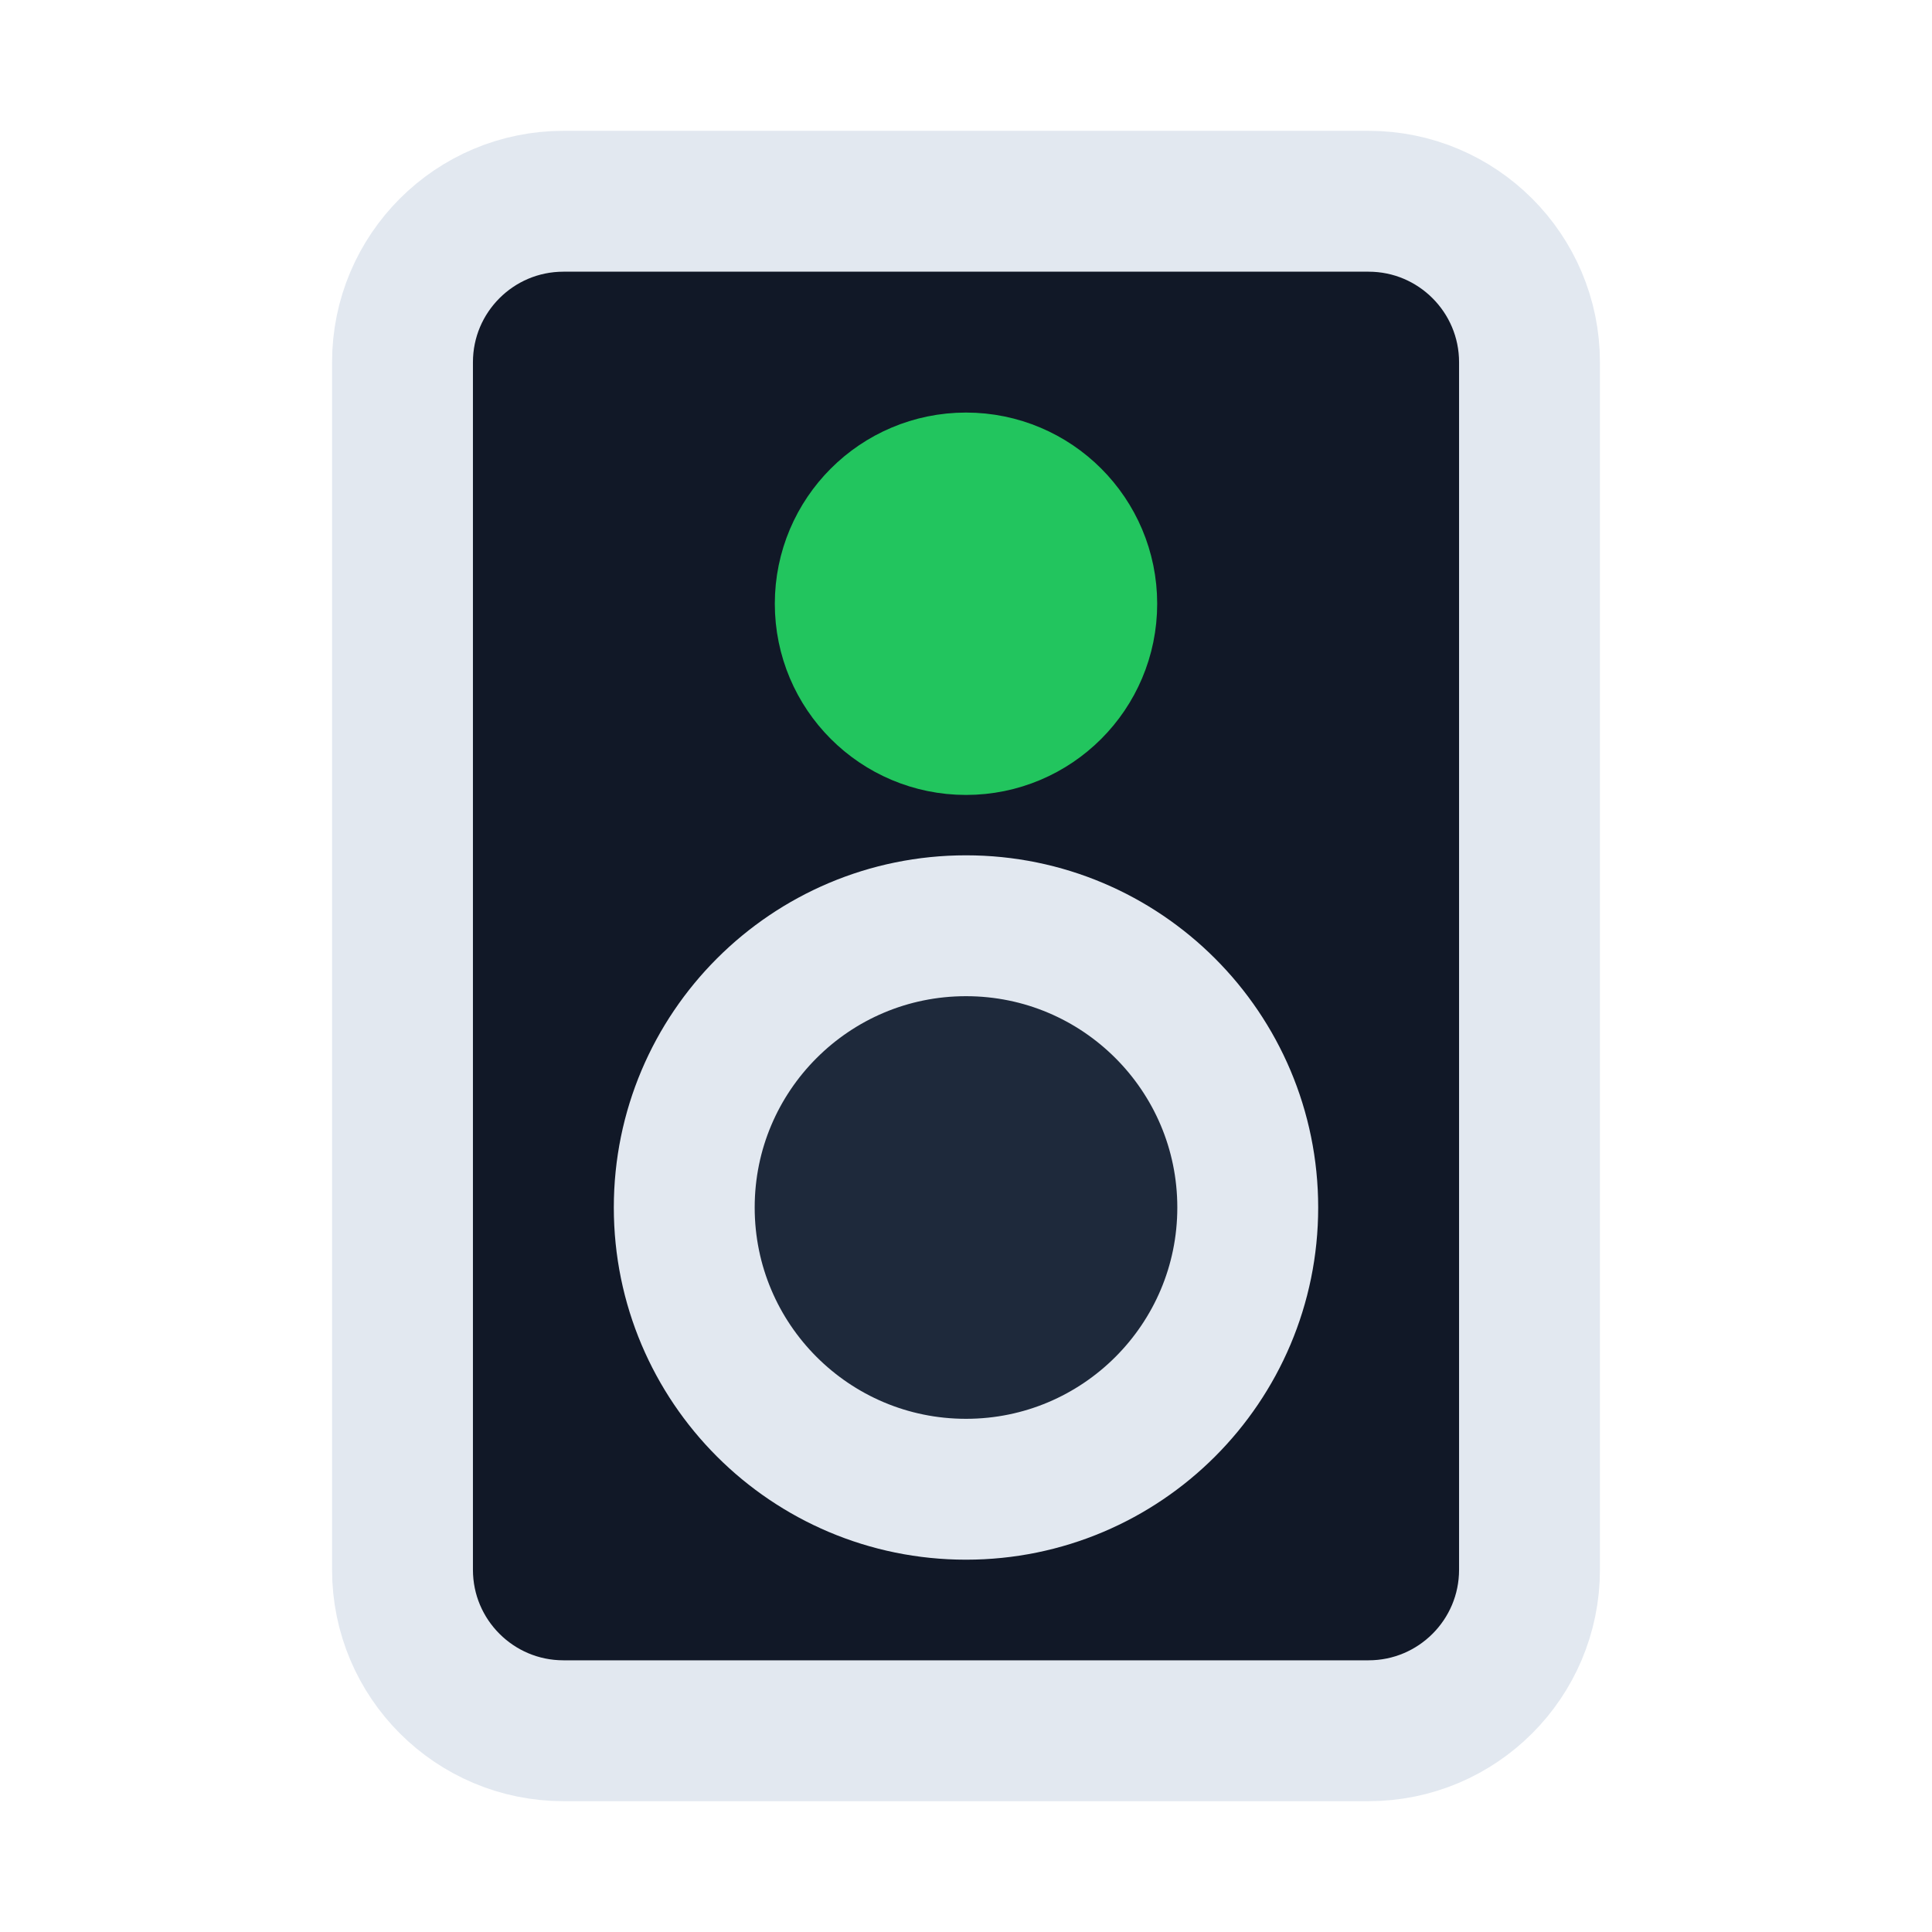
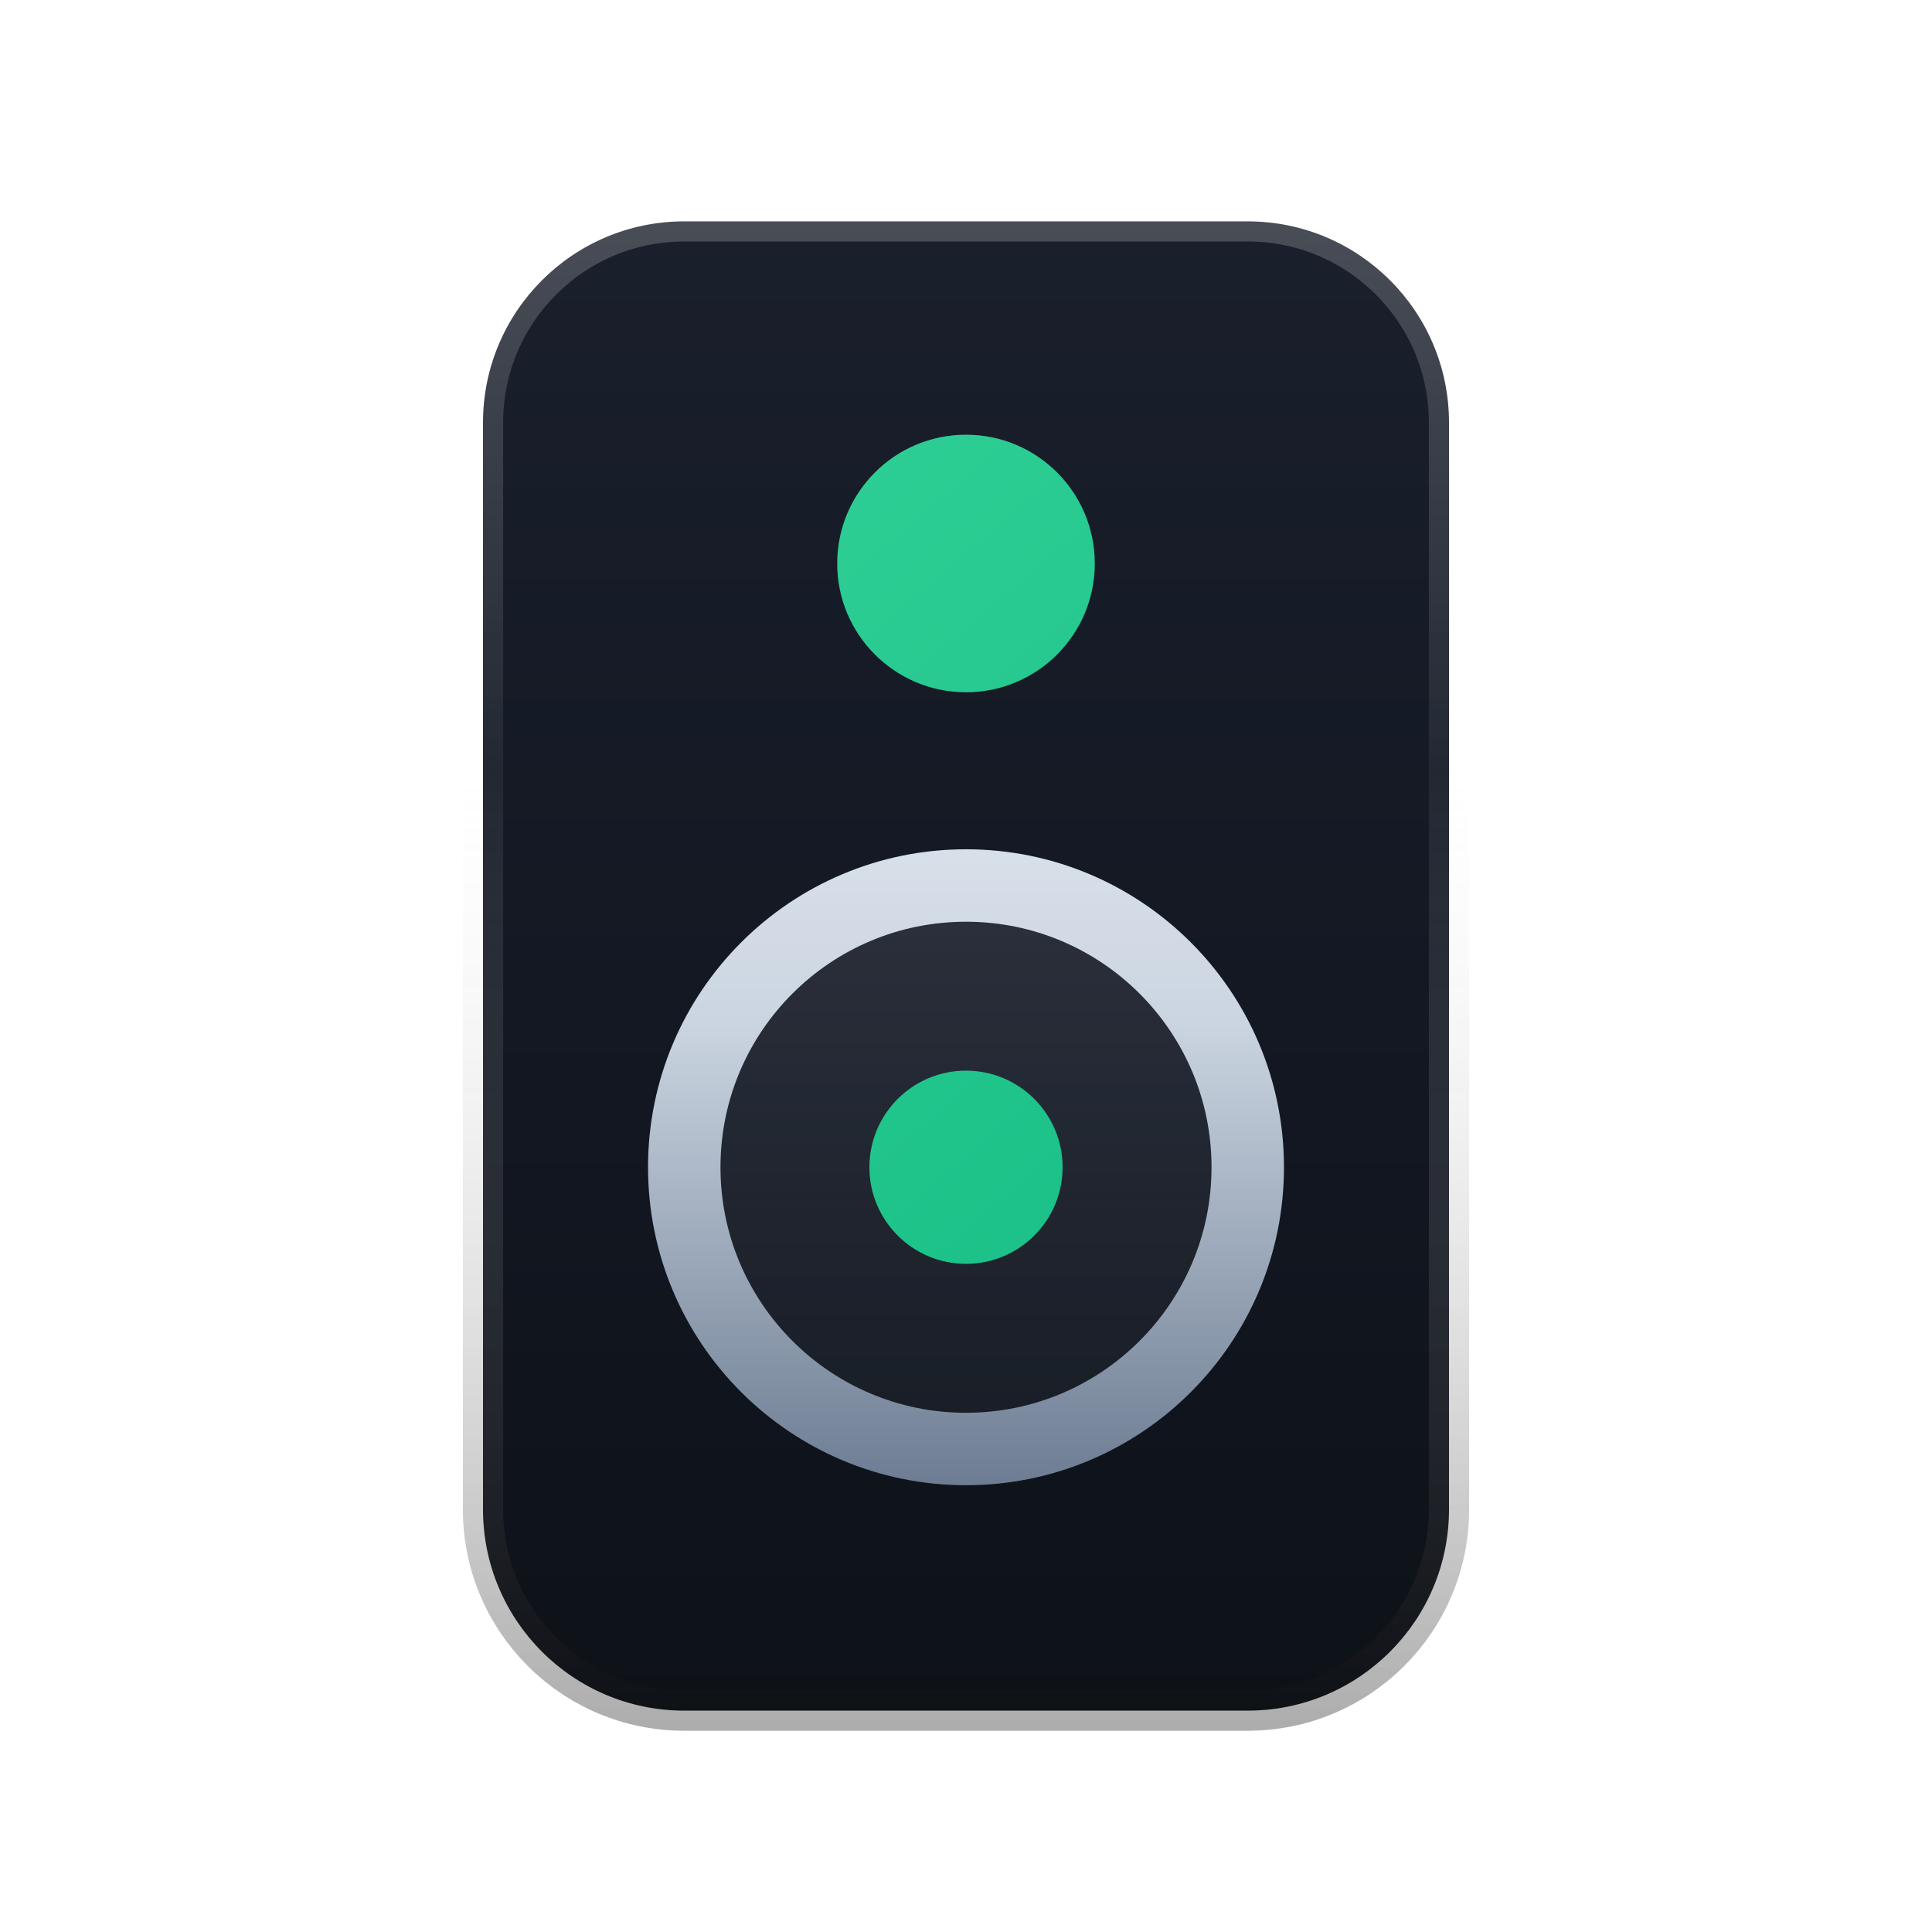
- <svg xmlns="http://www.w3.org/2000/svg" width="24" height="24" viewBox="0 0 24 24" fill="none" stroke-width="1.75" stroke-linecap="square" stroke-linejoin="miter">
-   <rect x="5" y="2.5" width="14" height="19" rx="2" fill="#111827" stroke="#E2E8F0" />
-   <circle cx="12" cy="7.5" r="1.5" fill="#22C55E" stroke="#22C55E" />
-   <circle cx="12" cy="15" r="3.5" fill="#1E293B" stroke="#E2E8F0" />
+ <svg xmlns="http://www.w3.org/2000/svg" width="48" height="48" viewBox="0 0 48 48" fill="none">
+   <defs>
+     <linearGradient id="squircleBg" x1="24" y1="4" x2="24" y2="44" gradientUnits="userSpaceOnUse">
+       <stop offset="0%" stop-color="#1A202C" />
+       <stop offset="52%" stop-color="#131823" />
+       <stop offset="100%" stop-color="#0D1117" />
+     </linearGradient>
+     <linearGradient id="topRim" x1="24" y1="4" x2="24" y2="44" gradientUnits="userSpaceOnUse">
+       <stop offset="0%" stop-color="#FFFFFF" stop-opacity="0.22" />
+       <stop offset="38%" stop-color="#FFFFFF" stop-opacity="0.06" />
+       <stop offset="100%" stop-color="#000000" stop-opacity="0.35" />
+     </linearGradient>
+     <linearGradient id="metalLight" x1="24" y1="10" x2="24" y2="38" gradientUnits="userSpaceOnUse">
+       <stop offset="0%" stop-color="#F8FAFC" />
+       <stop offset="55%" stop-color="#CBD5E1" />
+       <stop offset="100%" stop-color="#64748B" />
+     </linearGradient>
+     <linearGradient id="glassPane" x1="24" y1="10" x2="24" y2="38" gradientUnits="userSpaceOnUse">
+       <stop offset="0%" stop-color="#FFFFFF" stop-opacity="0.18" />
+       <stop offset="100%" stop-color="#94A3B8" stop-opacity="0.05" />
+     </linearGradient>
+     <linearGradient id="oksavi" x1="12" y1="10" x2="36" y2="38" gradientUnits="userSpaceOnUse">
+       <stop offset="0%" stop-color="#34D399" />
+       <stop offset="100%" stop-color="#10B981" />
+     </linearGradient>
+     <linearGradient id="oksaviSoft" x1="24" y1="10" x2="24" y2="38" gradientUnits="userSpaceOnUse">
+       <stop offset="0%" stop-color="#34D399" stop-opacity="0.28" />
+       <stop offset="100%" stop-color="#10B981" stop-opacity="0.08" />
+     </linearGradient>
+     <linearGradient id="amberGrad" x1="24" y1="10" x2="24" y2="38" gradientUnits="userSpaceOnUse">
+       <stop offset="0%" stop-color="#FBBF24" />
+       <stop offset="100%" stop-color="#D97706" />
+     </linearGradient>
+     <linearGradient id="dangerGrad" x1="24" y1="10" x2="24" y2="38" gradientUnits="userSpaceOnUse">
+       <stop offset="0%" stop-color="#FB7185" />
+       <stop offset="100%" stop-color="#E11D48" />
+     </linearGradient>
+     <linearGradient id="folderBack" x1="24" y1="8" x2="24" y2="40" gradientUnits="userSpaceOnUse">
+       <stop offset="0%" stop-color="#1E293B" />
+       <stop offset="100%" stop-color="#0B0F17" />
+     </linearGradient>
+     <linearGradient id="folderPaper" x1="24" y1="12" x2="24" y2="26" gradientUnits="userSpaceOnUse">
+       <stop offset="0%" stop-color="#F8FAFC" stop-opacity="0.92" />
+       <stop offset="100%" stop-color="#CBD5E1" stop-opacity="0.72" />
+     </linearGradient>
+     <linearGradient id="folderFront" x1="24" y1="16" x2="24" y2="42" gradientUnits="userSpaceOnUse">
+       <stop offset="0%" stop-color="#283548" />
+       <stop offset="48%" stop-color="#182130" />
+       <stop offset="100%" stop-color="#0E131D" />
+     </linearGradient>
+     <linearGradient id="docBody" x1="24" y1="5" x2="24" y2="43" gradientUnits="userSpaceOnUse">
+       <stop offset="0%" stop-color="#222B3A" />
+       <stop offset="100%" stop-color="#0E131C" />
+     </linearGradient>
+     <linearGradient id="docFold" x1="30" y1="5" x2="39" y2="14" gradientUnits="userSpaceOnUse">
+       <stop offset="0%" stop-color="#475569" />
+       <stop offset="100%" stop-color="#1E293B" />
+     </linearGradient>
+   </defs>
+   <rect x="12" y="5.5" width="24" height="37" rx="5" fill="url(#squircleBg)" stroke="url(#topRim)" stroke-width="1" />
+   <circle cx="24" cy="14" r="3.2" fill="url(#oksavi)" />
+   <circle cx="24" cy="29" r="7" fill="url(#glassPane)" stroke="url(#metalLight)" stroke-width="1.8" />
+   <circle cx="24" cy="29" r="2.4" fill="url(#oksavi)" />
</svg>
